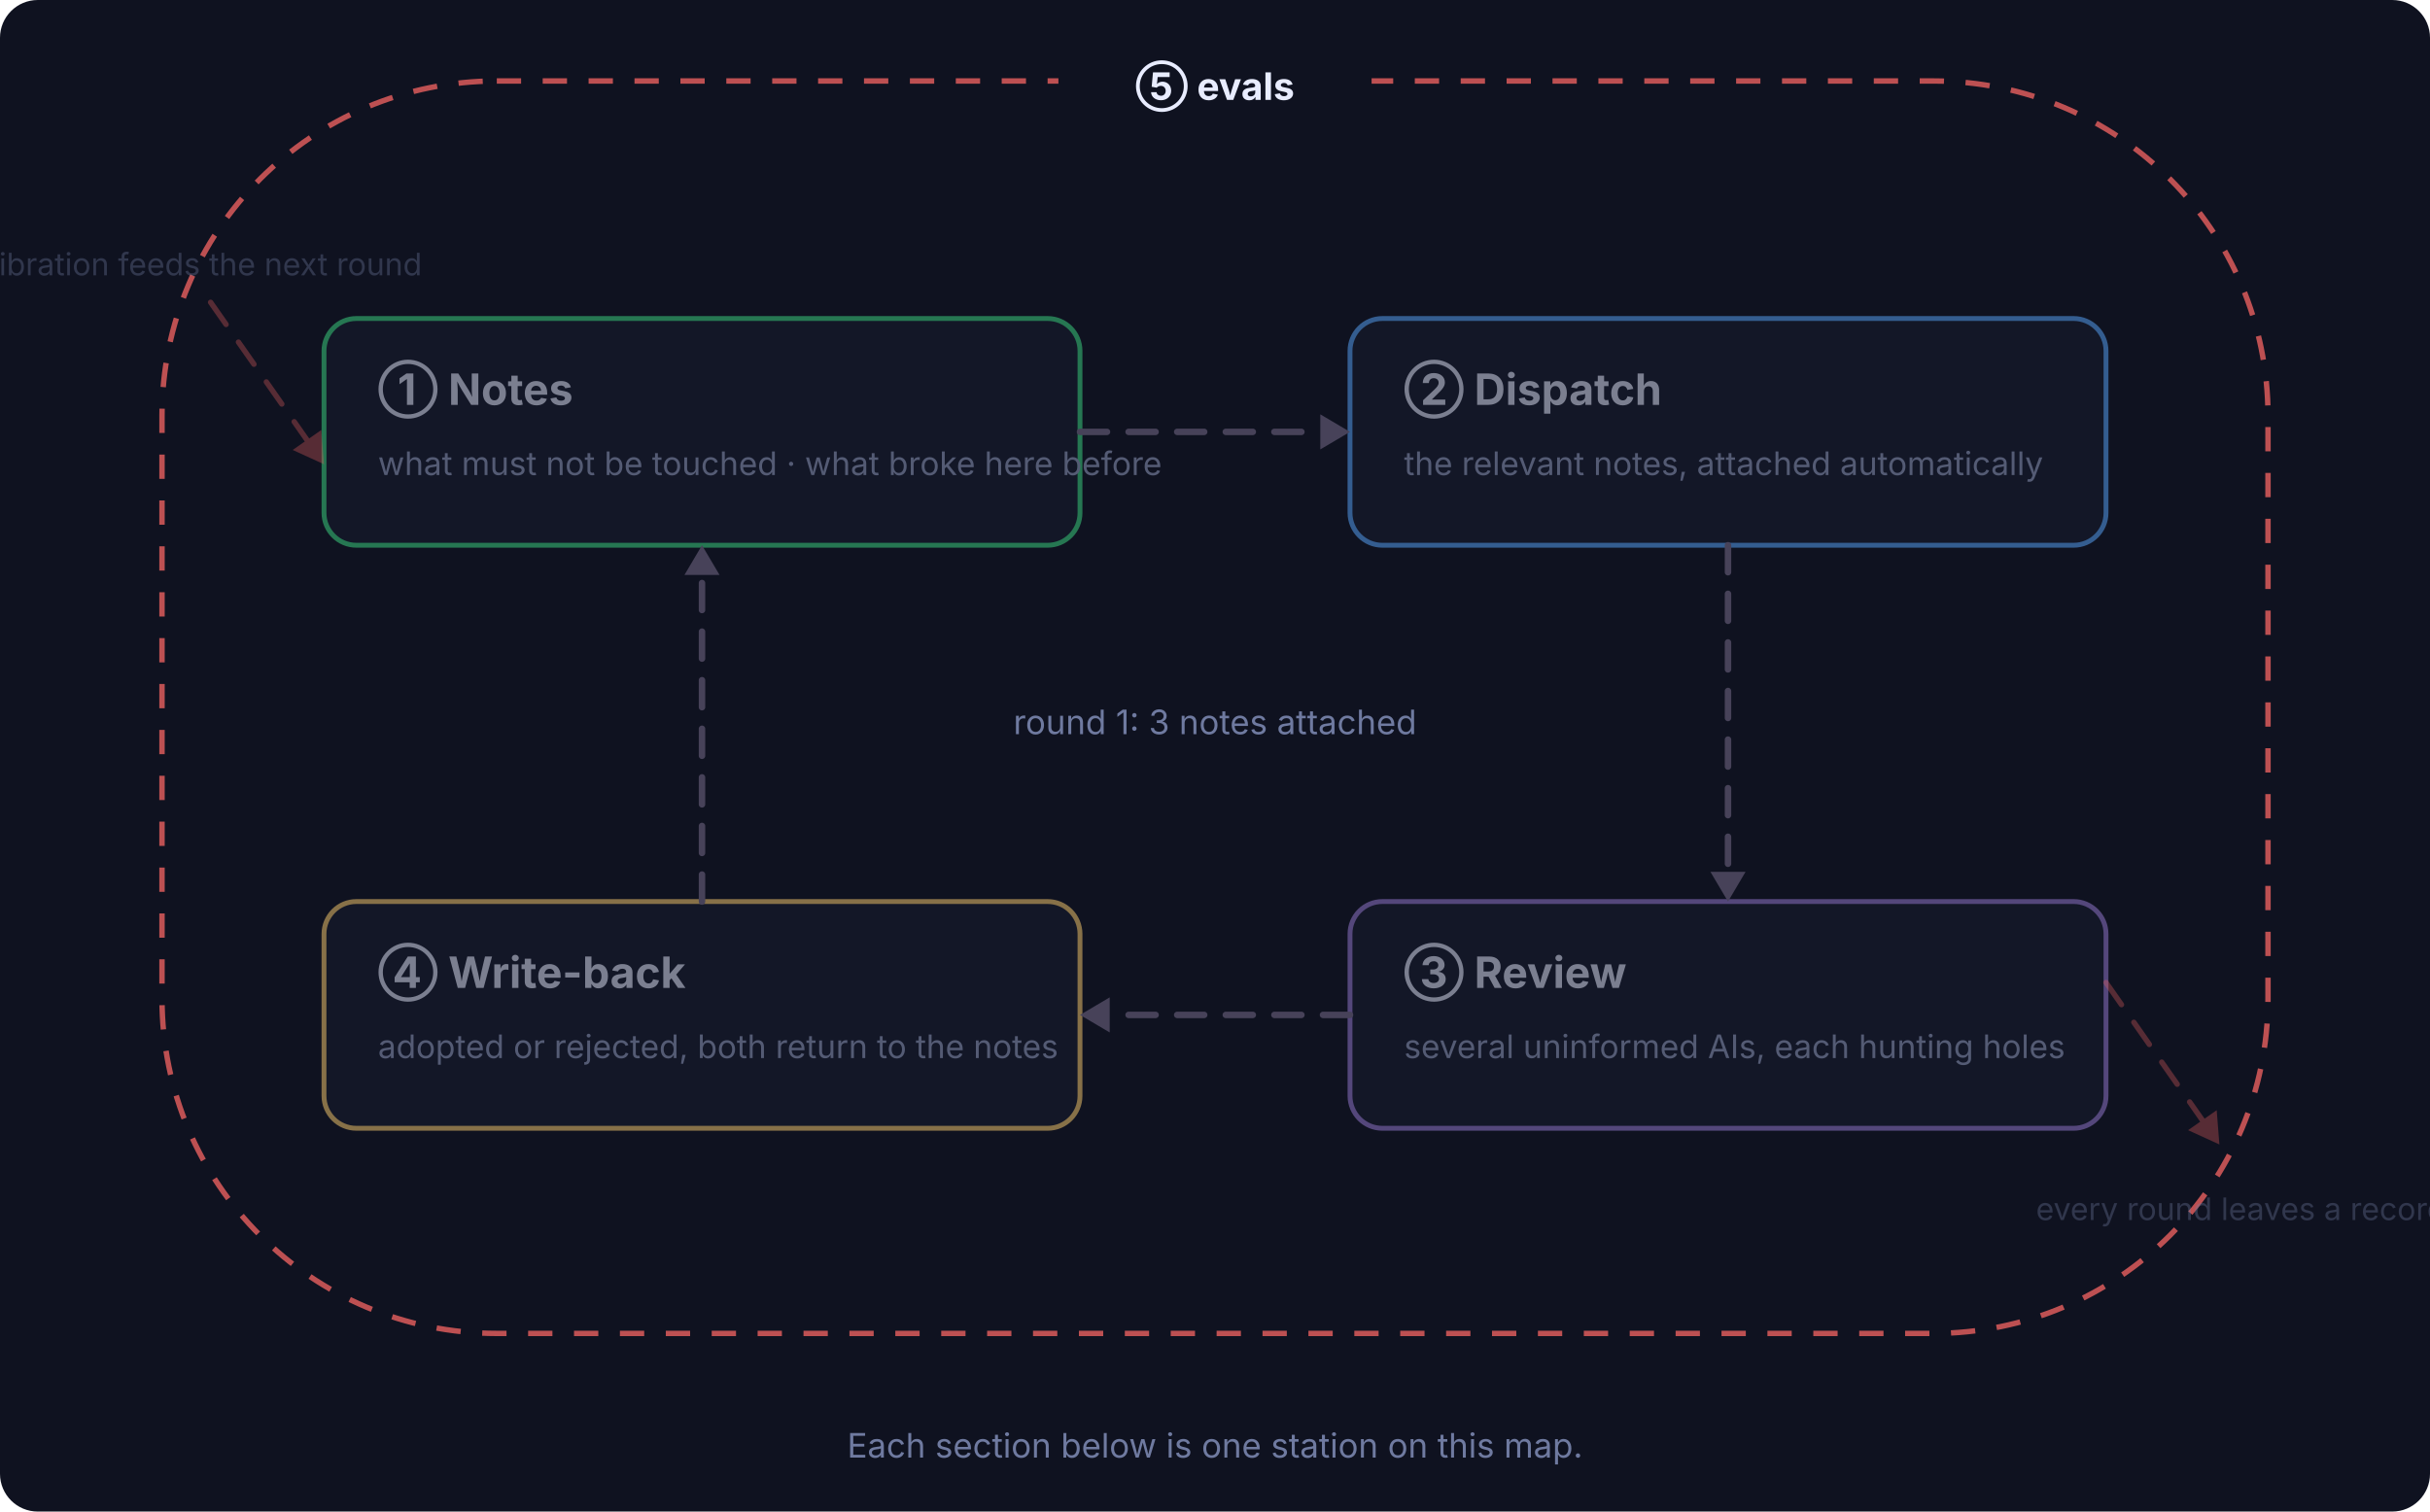
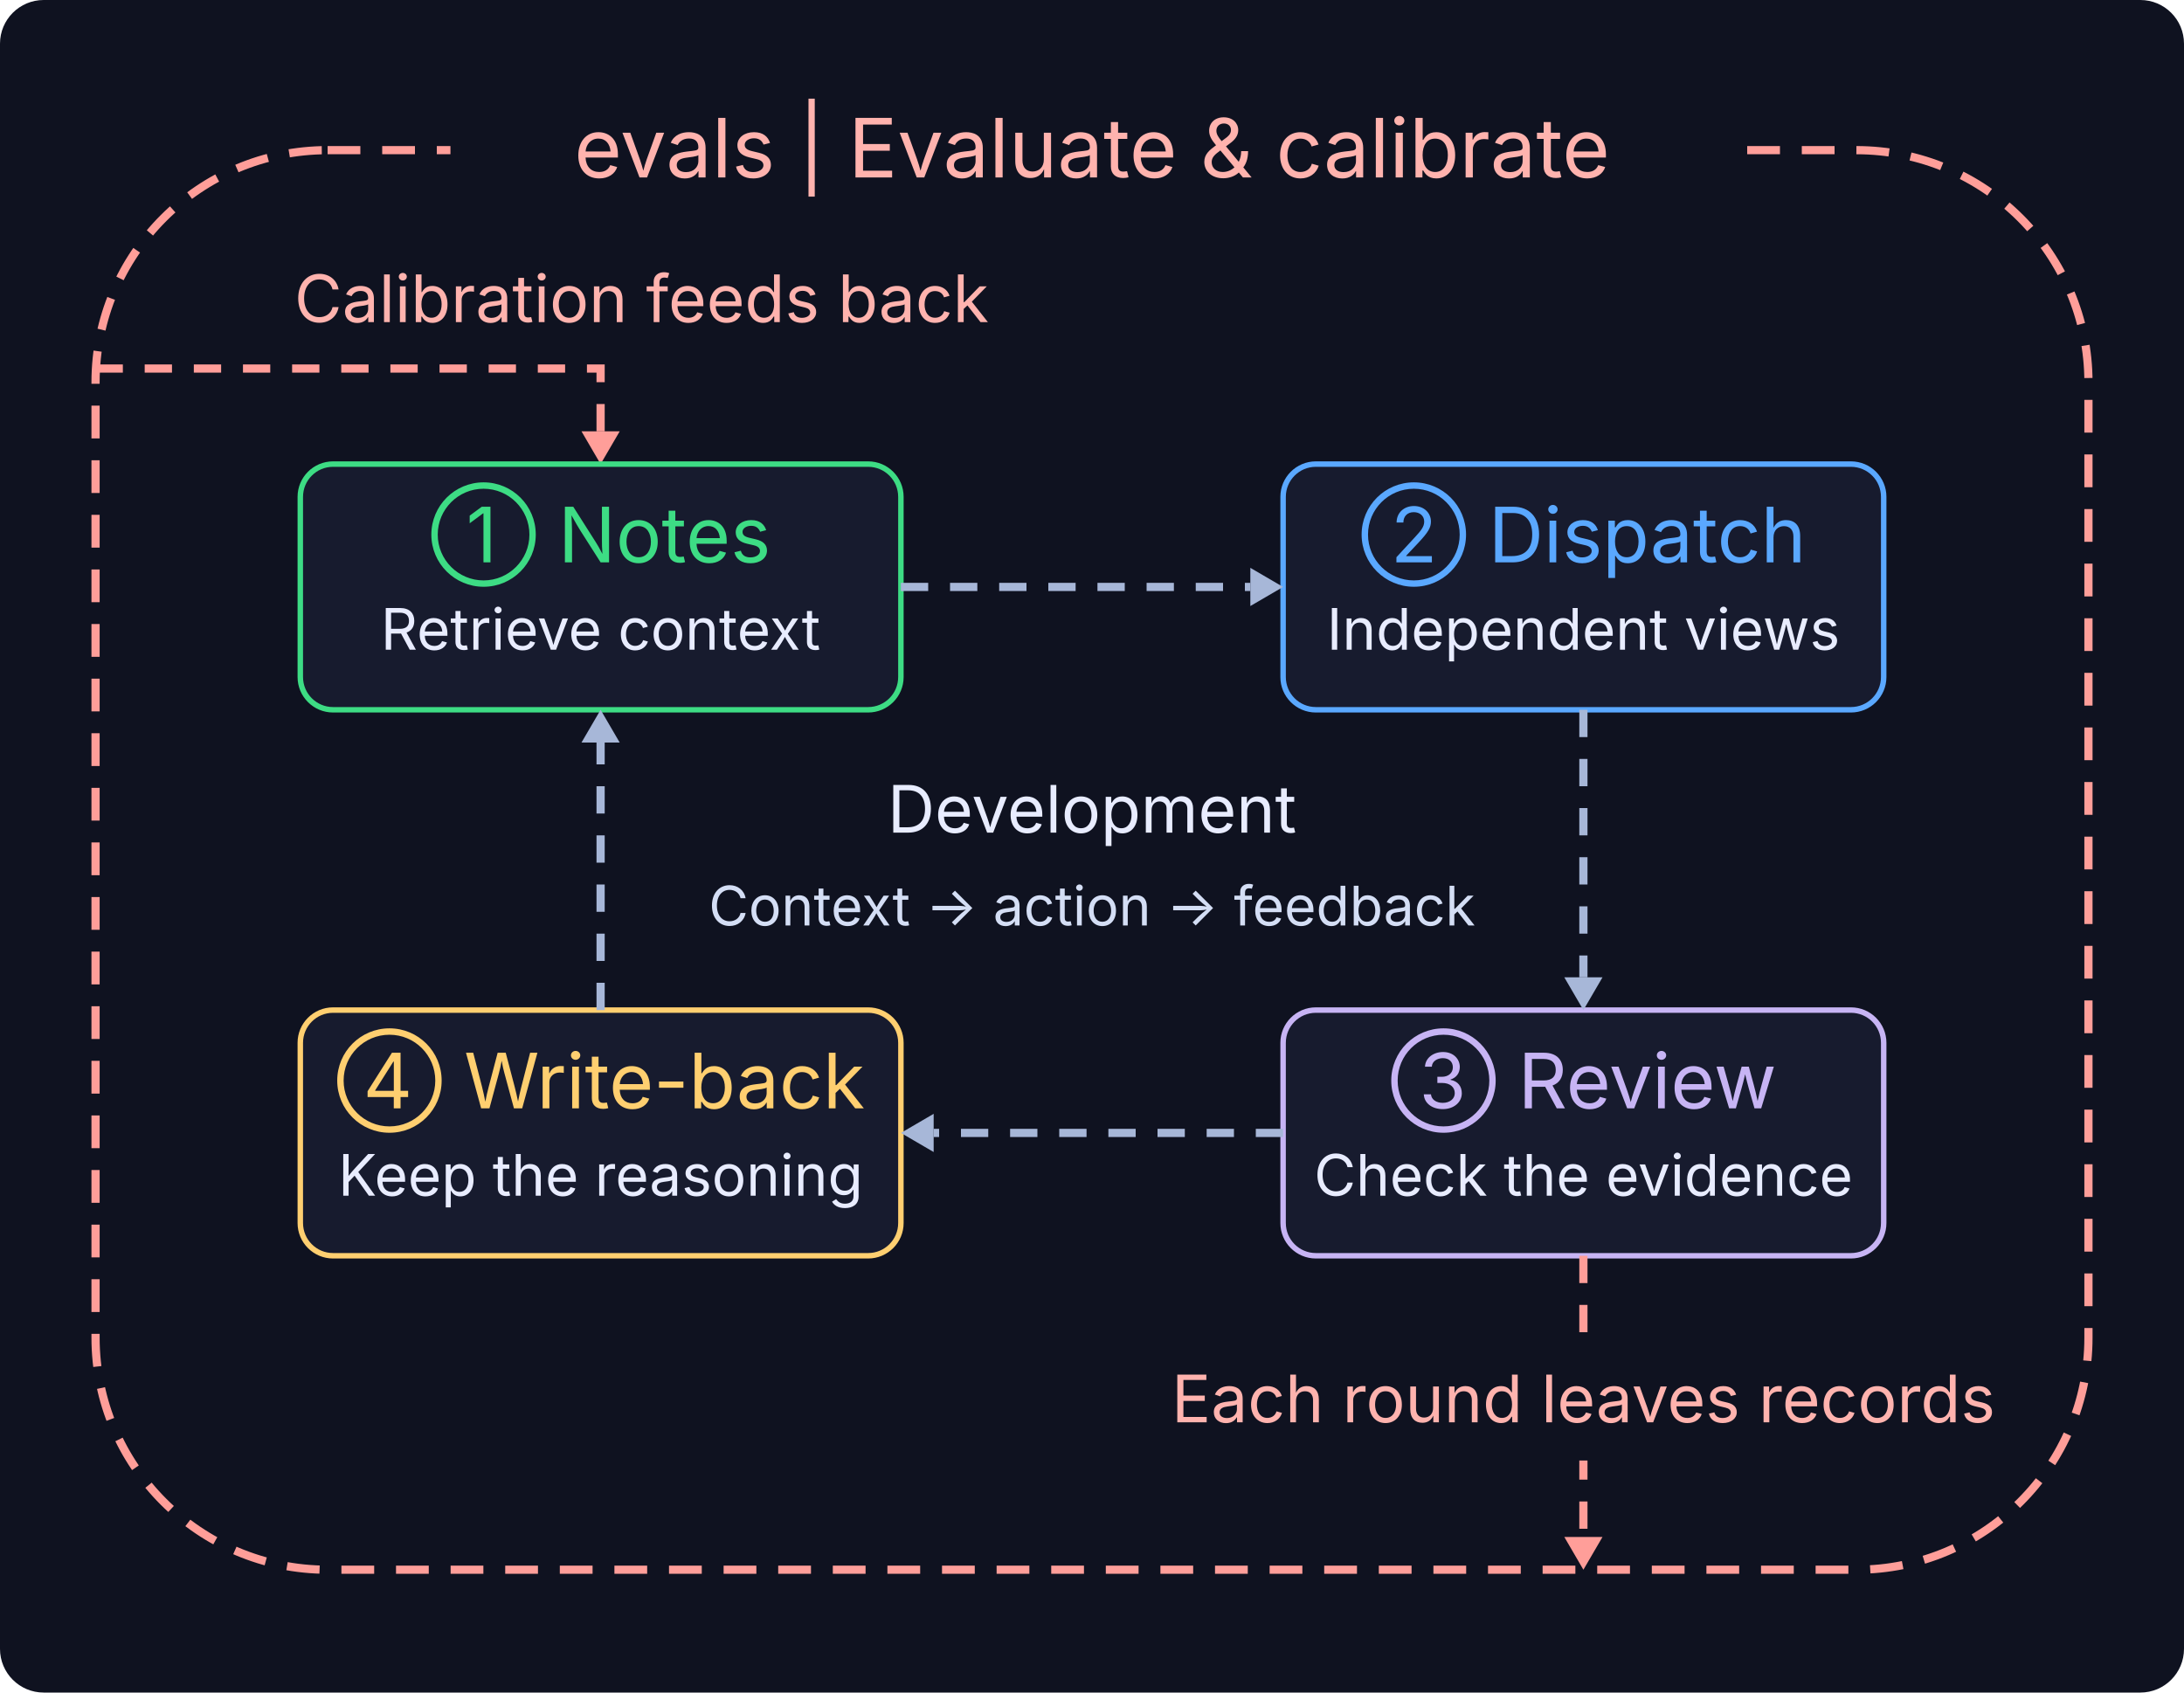
- <svg xmlns="http://www.w3.org/2000/svg" viewBox="0 0 900 560" width="900" height="560" role="img" aria-label="One change goes round four stations: notes → dispatch → review → write-back, then round again with more material attached the second time. The outer ring is evals: every round leaves a record, and calibration feeds the next round.">
-   <style>.h{font-family:system-ui,-apple-system,"Segoe UI",sans-serif;fill:#e8ecff;font-weight:700}.n{font-family:system-ui,-apple-system,"Segoe UI",sans-serif;fill:#e8ecff}.s{font-family:system-ui,-apple-system,"Segoe UI",sans-serif;fill:#9aa4c8}.d{font-family:system-ui,-apple-system,"Segoe UI",sans-serif;fill:#6f7aa0}</style>
-   <rect x="0" y="0" width="900" height="560" rx="14" fill="#0f1220" />
-   <rect x="60" y="30" width="780" height="464" rx="124" fill="none" stroke="#dc5b5b" stroke-width="2" stroke-dasharray="9 8" opacity="0.85">
-     <animate attributeName="stroke-dashoffset" dur="6s" repeatCount="indefinite" values="0;-34" />
-   </rect>
-   <rect x="392" y="16" width="116" height="30" rx="8" fill="#0f1220" />
-   <text class="h" x="450" y="37" font-size="14" text-anchor="middle" fill="#dc5b5b">⑤ evals</text>
-   <g opacity="0.5">
-     <animate attributeName="opacity" dur="12s" repeatCount="indefinite" values="0.5;0.5;1;1;0.5;0.5;1;1;0.5;0.5" keyTimes="0.0;0.001;0.02;0.105;0.125;0.5;0.52;0.605;0.625;1.0" />
-     <rect x="120" y="118" width="280" height="84" rx="12" fill="#171b2e" stroke="#3ddc84" stroke-width="1.8" />
-     <text class="h" x="140" y="150" font-size="16" fill="#3ddc84">① Notes</text>
-     <text class="s" x="140" y="176" font-size="12">what must not be touched · what broke here before</text>
+ <svg xmlns="http://www.w3.org/2000/svg" width="800" height="620" viewBox="0 0 800 620" role="img" aria-labelledby="title desc">
+   <rect width="800" height="620" rx="16" fill="#0f1220" />
+   <g font-family="Inter, 'PingFang TC', 'Microsoft JhengHei', system-ui, sans-serif">
+     <rect x="35" y="55" width="730" height="520" rx="85" fill="none" stroke="#ff9e99" stroke-width="3" stroke-dasharray="12 8">
+       <animate attributeName="stroke-dashoffset" values="0;-40" dur="6s" repeatCount="indefinite" />
+     </rect>
+     <rect x="165" y="25" width="470" height="58" rx="12" fill="#0f1220" />
+     <text x="400" y="65" text-anchor="middle" font-size="30" fill="#ffb3ae">evals | Evaluate &amp; calibrate</text>
+     <text x="235" y="118" text-anchor="middle" font-size="24" fill="#ffb3ae">Calibration feeds back</text>
+     <path d="M35 135H220V158" fill="none" stroke="#ff9e99" stroke-width="3" stroke-dasharray="10 8">
+       <animate attributeName="stroke-dashoffset" values="0;-36" dur="1.6s" repeatCount="indefinite" />
+     </path>
+     <path d="M220 170l-7 -12h14z" fill="#ff9e99" />
+     <rect x="110" y="170" width="220" height="90" rx="12" fill="#171b2e" stroke="#3ddc84" stroke-width="2">
+       <animate attributeName="stroke-width" values="2;4;2" dur="8s" begin="0s" repeatCount="indefinite" />
+     </rect>
+     <text x="220" y="206" text-anchor="middle" font-size="28" fill="#3ddc84">① Notes</text>
+     <text x="220" y="238" text-anchor="middle" font-size="21" fill="#e8ecff">Retrieve context</text>
+     <rect x="470" y="170" width="220" height="90" rx="12" fill="#171b2e" stroke="#5aa8ff" stroke-width="2">
+       <animate attributeName="stroke-width" values="2;4;2" dur="8s" begin="2s" repeatCount="indefinite" />
+     </rect>
+     <text x="580" y="206" text-anchor="middle" font-size="28" fill="#5aa8ff">② Dispatch</text>
+     <text x="580" y="238" text-anchor="middle" font-size="21" fill="#e8ecff">Independent views</text>
+     <rect x="470" y="370" width="220" height="90" rx="12" fill="#171b2e" stroke="#c7b4f4" stroke-width="2">
+       <animate attributeName="stroke-width" values="2;4;2" dur="8s" begin="4s" repeatCount="indefinite" />
+     </rect>
+     <text x="580" y="406" text-anchor="middle" font-size="28" fill="#c7b4f4">③ Review</text>
+     <text x="580" y="438" text-anchor="middle" font-size="21" fill="#e8ecff">Check the evidence</text>
+     <rect x="110" y="370" width="220" height="90" rx="12" fill="#171b2e" stroke="#ffcf70" stroke-width="2">
+       <animate attributeName="stroke-width" values="2;4;2" dur="8s" begin="6s" repeatCount="indefinite" />
+     </rect>
+     <text x="220" y="406" text-anchor="middle" font-size="28" fill="#ffcf70">④ Write-back</text>
+     <text x="220" y="438" text-anchor="middle" font-size="21" fill="#e8ecff">Keep the reasoning</text>
+     <path d="M330 215H458" fill="none" stroke="#a7b7d8" stroke-width="3" stroke-dasharray="10 8">
+       <animate attributeName="stroke-dashoffset" values="0;-36" dur="1.6s" repeatCount="indefinite" />
+     </path>
+     <path d="M470 215l-12 -7v14z" fill="#a7b7d8" />
+     <path d="M580 260V358" fill="none" stroke="#a7b7d8" stroke-width="3" stroke-dasharray="10 8">
+       <animate attributeName="stroke-dashoffset" values="0;-36" dur="1.6s" repeatCount="indefinite" />
+     </path>
+     <path d="M580 370l-7 -12h14z" fill="#a7b7d8" />
+     <path d="M470 415H342" fill="none" stroke="#a7b7d8" stroke-width="3" stroke-dasharray="10 8">
+       <animate attributeName="stroke-dashoffset" values="0;-36" dur="1.6s" repeatCount="indefinite" />
+     </path>
+     <path d="M330 415l12 -7v14z" fill="#a7b7d8" />
+     <path d="M220 370V272" fill="none" stroke="#a7b7d8" stroke-width="3" stroke-dasharray="10 8">
+       <animate attributeName="stroke-dashoffset" values="0;-36" dur="1.6s" repeatCount="indefinite" />
+     </path>
+     <path d="M220 260l-7 12h14z" fill="#a7b7d8" />
+     <text x="400" y="305" text-anchor="middle" font-size="24" fill="#e8ecff">Development</text>
+     <text x="400" y="339" text-anchor="middle" font-size="20" fill="#d4def5">Context → action → feedback</text>
+     <path d="M580 460V563" fill="none" stroke="#ff9e99" stroke-width="3" stroke-dasharray="10 8">
+       <animate attributeName="stroke-dashoffset" values="0;-36" dur="1.6s" repeatCount="indefinite" />
+     </path>
+     <path d="M580 575l-7 -12h14z" fill="#ff9e99" />
+     <rect x="410" y="490" width="340" height="45" rx="9" fill="#0f1220" />
+     <text x="580" y="521" text-anchor="middle" font-size="24" fill="#ffb3ae">Each round leaves records</text>
  </g>
-   <g opacity="0.5">
-     <animate attributeName="opacity" dur="12s" repeatCount="indefinite" values="0.5;0.5;1;1;0.5;0.5;1;1;0.5;0.5" keyTimes="0.0;0.125;0.145;0.23;0.25;0.625;0.645;0.73;0.75;1.0" />
-     <rect x="500" y="118" width="280" height="84" rx="12" fill="#171b2e" stroke="#5aa8ff" stroke-width="1.8" />
-     <text class="h" x="520" y="150" font-size="16" fill="#5aa8ff">② Dispatch</text>
-     <text class="s" x="520" y="176" font-size="12">the relevant notes, attached automatically</text>
-   </g>
-   <g opacity="0.5">
-     <animate attributeName="opacity" dur="12s" repeatCount="indefinite" values="0.5;0.5;1;1;0.5;0.5;1;1;0.5;0.5" keyTimes="0.0;0.25;0.27;0.355;0.375;0.75;0.77;0.855;0.875;1.0" />
-     <rect x="500" y="334" width="280" height="84" rx="12" fill="#171b2e" stroke="#9a7bd6" stroke-width="1.8" />
-     <text class="h" x="520" y="366" font-size="16" fill="#9a7bd6">③ Review</text>
-     <text class="s" x="520" y="392" font-size="12">several uninformed AIs, each hunting holes</text>
-   </g>
-   <g opacity="0.5">
-     <animate attributeName="opacity" dur="12s" repeatCount="indefinite" values="0.5;0.5;1;1;0.5;0.5;1;1;0.5;0.5" keyTimes="0.0;0.375;0.395;0.48;0.5;0.875;0.895;0.98;0.985;1.0" />
-     <rect x="120" y="334" width="280" height="84" rx="12" fill="#171b2e" stroke="#ffcf70" stroke-width="1.8" />
-     <text class="h" x="140" y="366" font-size="16" fill="#ffcf70">④ Write-back</text>
-     <text class="s" x="140" y="392" font-size="12">adopted or rejected, both return to the notes</text>
-   </g>
-   <path d="M 400 160 L 489.0 160.0" stroke="#474259" stroke-width="2.4" stroke-linecap="round" stroke-dasharray="10 8" fill="none">
-     <animate attributeName="stroke-dashoffset" dur="1.0s" repeatCount="indefinite" values="0;-36" />
-   </path>
-   <path d="M 500 160 L 489.0 166.5 L 489.0 153.5 z" fill="#474259" />
-   <path d="M 640 202 L 640.0 323.0" stroke="#474259" stroke-width="2.4" stroke-linecap="round" stroke-dasharray="10 8" fill="none">
-     <animate attributeName="stroke-dashoffset" dur="1.0s" repeatCount="indefinite" values="0;-36" />
-   </path>
-   <path d="M 640 334 L 633.5 323.0 L 646.5 323.0 z" fill="#474259" />
-   <path d="M 500 376 L 411.0 376.0" stroke="#474259" stroke-width="2.4" stroke-linecap="round" stroke-dasharray="10 8" fill="none">
-     <animate attributeName="stroke-dashoffset" dur="1.0s" repeatCount="indefinite" values="0;-36" />
-   </path>
-   <path d="M 400 376 L 411.0 369.5 L 411.0 382.5 z" fill="#474259" />
-   <path d="M 260 334 L 260.0 213.0" stroke="#474259" stroke-width="2.4" stroke-linecap="round" stroke-dasharray="10 8" fill="none">
-     <animate attributeName="stroke-dashoffset" dur="1.0s" repeatCount="indefinite" values="0;-36" />
-   </path>
-   <path d="M 260 202 L 266.5 213.0 L 253.5 213.0 z" fill="#474259" />
-   <g opacity="1">
-     <animate attributeName="opacity" dur="12s" repeatCount="indefinite" values="1;1;0;0;1" keyTimes="0;0.48;0.52;0.96;1" />
-     <text class="d" x="450" y="272" font-size="12.5" text-anchor="middle">round 1: 3 notes attached</text>
-   </g>
-   <g opacity="0">
-     <animate attributeName="opacity" dur="12s" repeatCount="indefinite" values="0;0;1;1;0" keyTimes="0;0.52;0.56;0.96;1" />
-     <text class="n" x="450" y="272" font-size="12.5" text-anchor="middle" fill="#ffcf70">round 2: 8 notes — every one adopted in the round before</text>
-   </g>
-   <g opacity="0.35">
-     <animate attributeName="opacity" dur="12s" repeatCount="indefinite" values="0.35;0.35;1;1;0.35;0.35;1;0.35" keyTimes="0;0.38;0.4;0.5;0.52;0.88;0.9;1" />
-     <path d="M 780 364 L 815.7 415.0" stroke="#dc5b5b" stroke-width="2" stroke-linecap="round" stroke-dasharray="10 8" fill="none">
-       <animate attributeName="stroke-dashoffset" dur="1.0s" repeatCount="indefinite" values="0;-36" />
-     </path>
-     <path d="M 822 424 L 810.4 418.7 L 821.0 411.3 z" fill="#dc5b5b" />
-     <text class="d" x="830" y="452" font-size="11.5" text-anchor="middle" fill="#dc5b5b">every round leaves a record</text>
-   </g>
-   <g opacity="0.35">
-     <animate attributeName="opacity" dur="12s" repeatCount="indefinite" values="0.35;0.35;1;1;0.35;0.35;1;0.35" keyTimes="0;0.45;0.47;0.57;0.59;0.95;0.97;1" />
-     <path d="M 78 112 L 113.7 163.0" stroke="#dc5b5b" stroke-width="2" stroke-linecap="round" stroke-dasharray="10 8" fill="none">
-       <animate attributeName="stroke-dashoffset" dur="1.0s" repeatCount="indefinite" values="0;-36" />
-     </path>
-     <path d="M 120 172 L 108.4 166.7 L 119.0 159.3 z" fill="#dc5b5b" />
-     <text class="d" x="70" y="102" font-size="11.5" text-anchor="middle" fill="#dc5b5b">calibration feeds the next round</text>
-   </g>
-   <text class="d" x="450" y="540" font-size="12.5" text-anchor="middle">Each section below is one station on this map.</text>
</svg>
